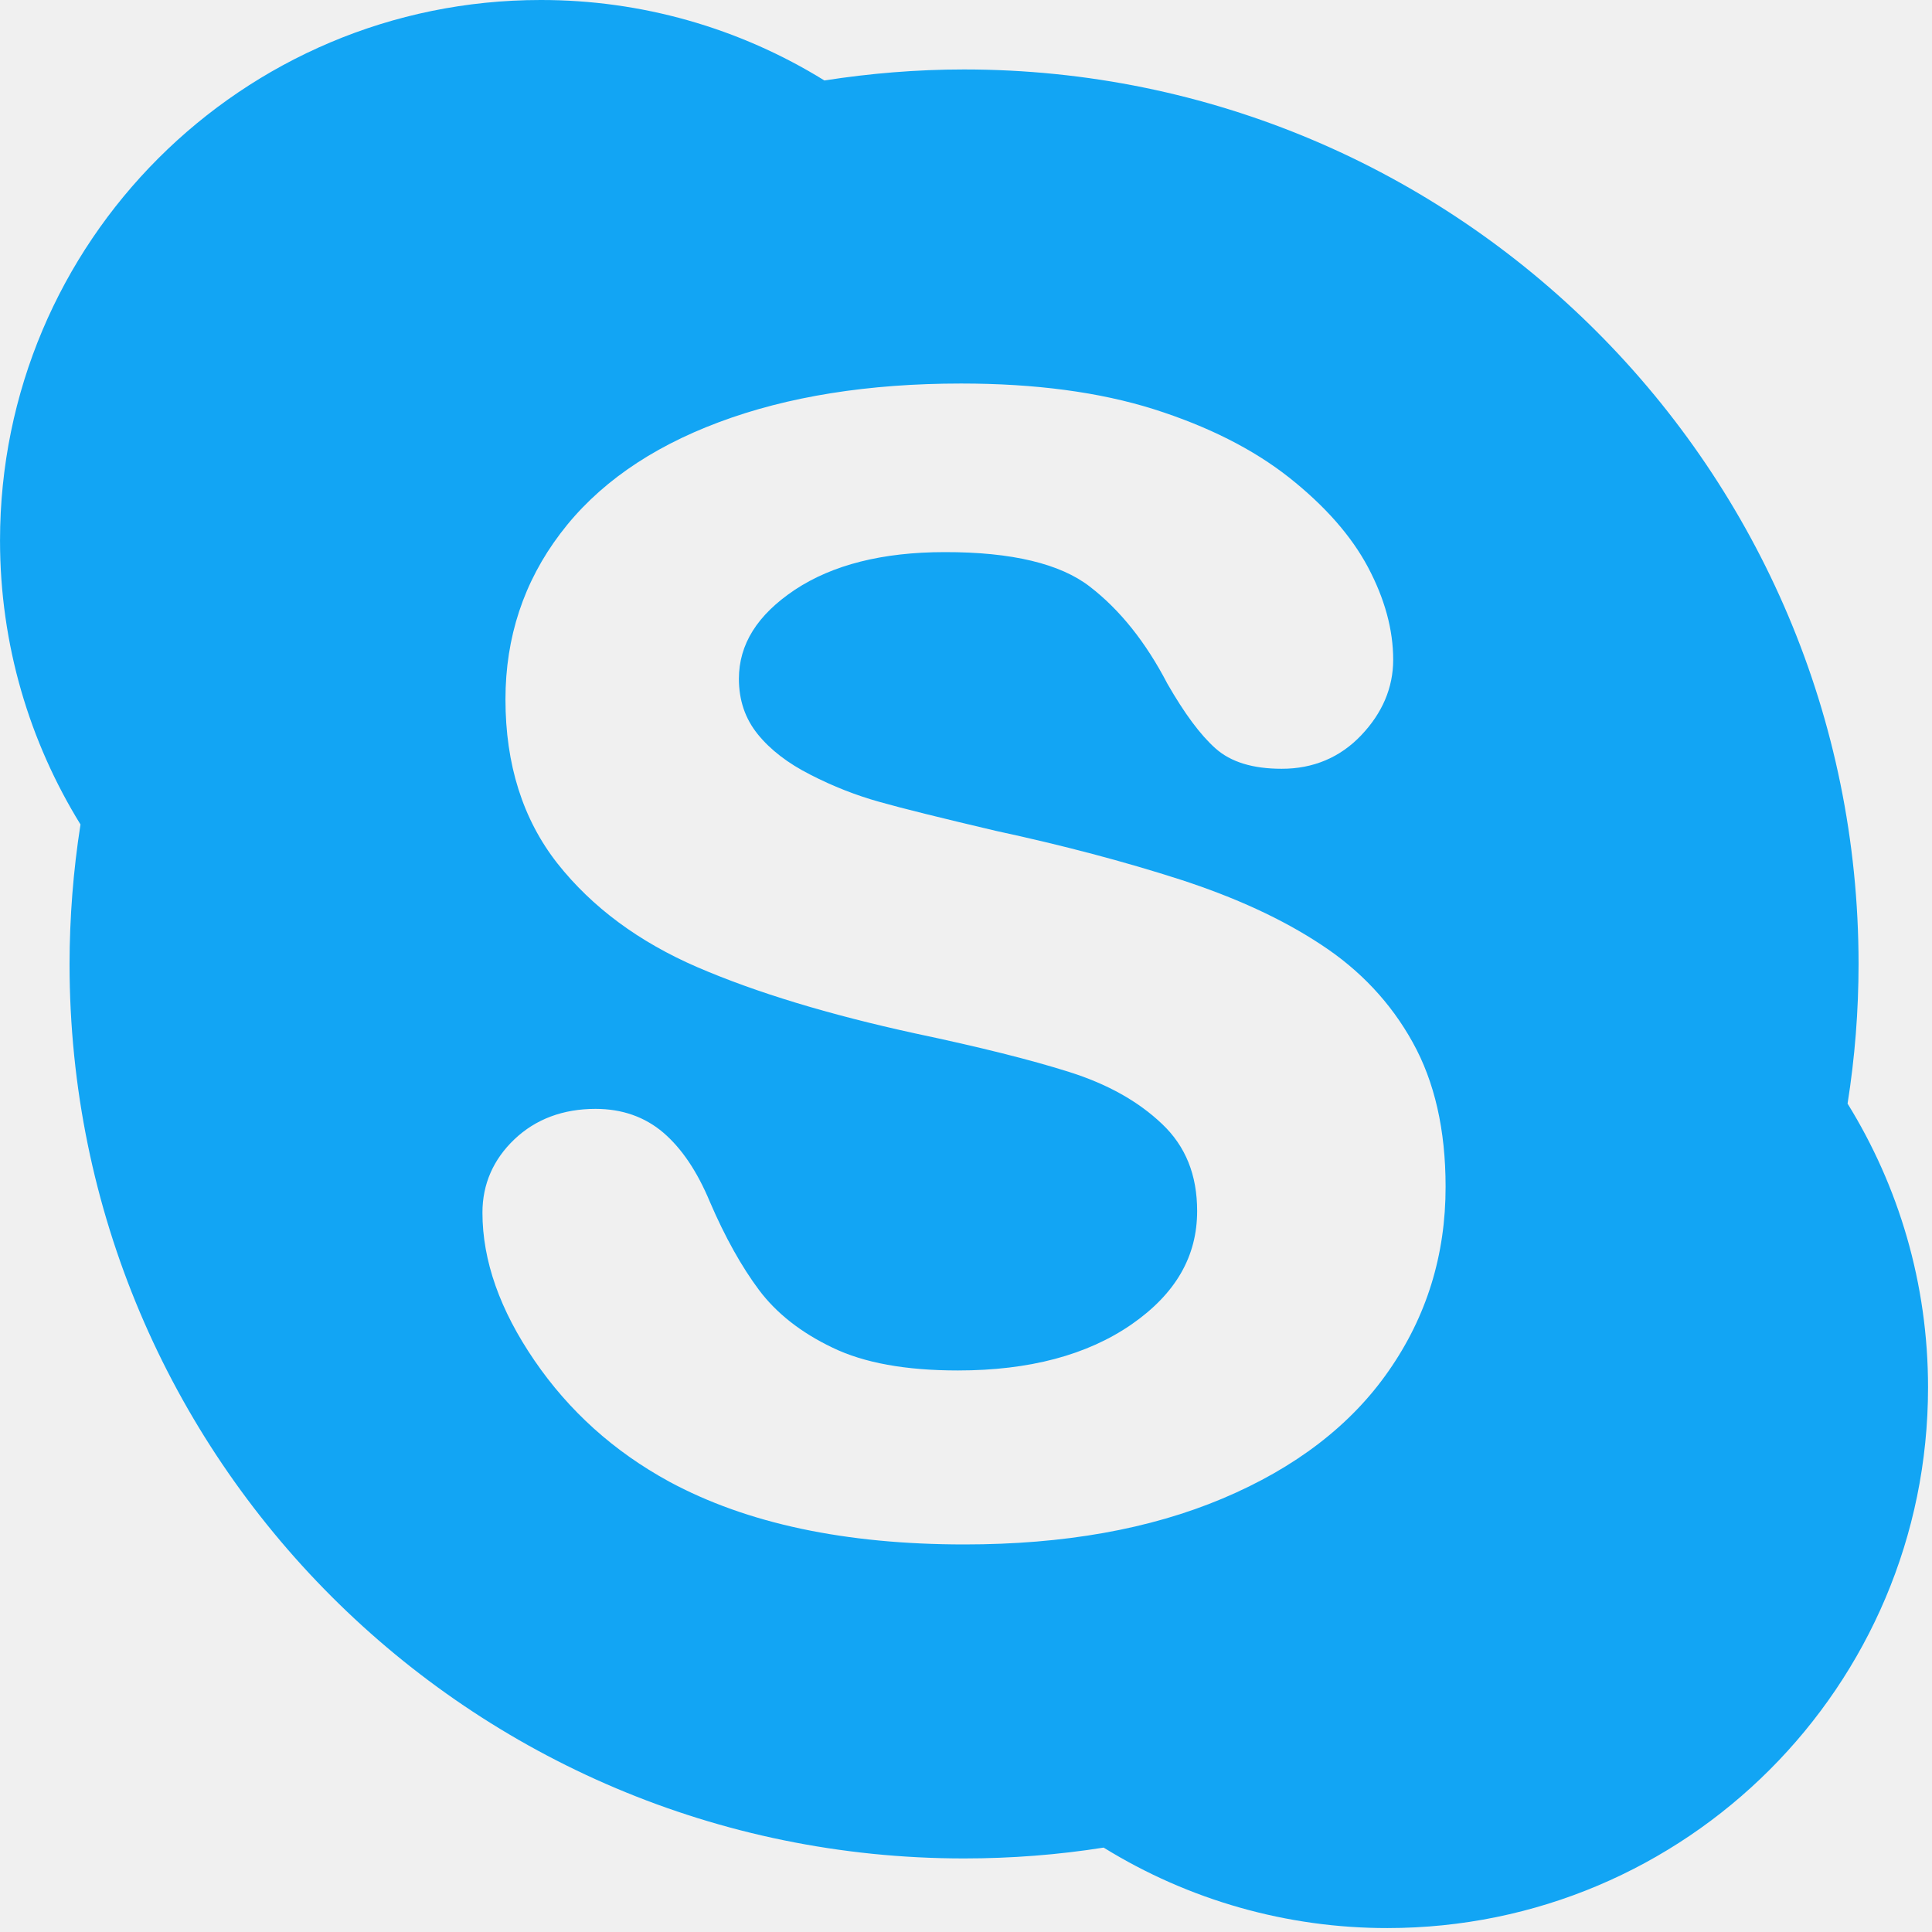
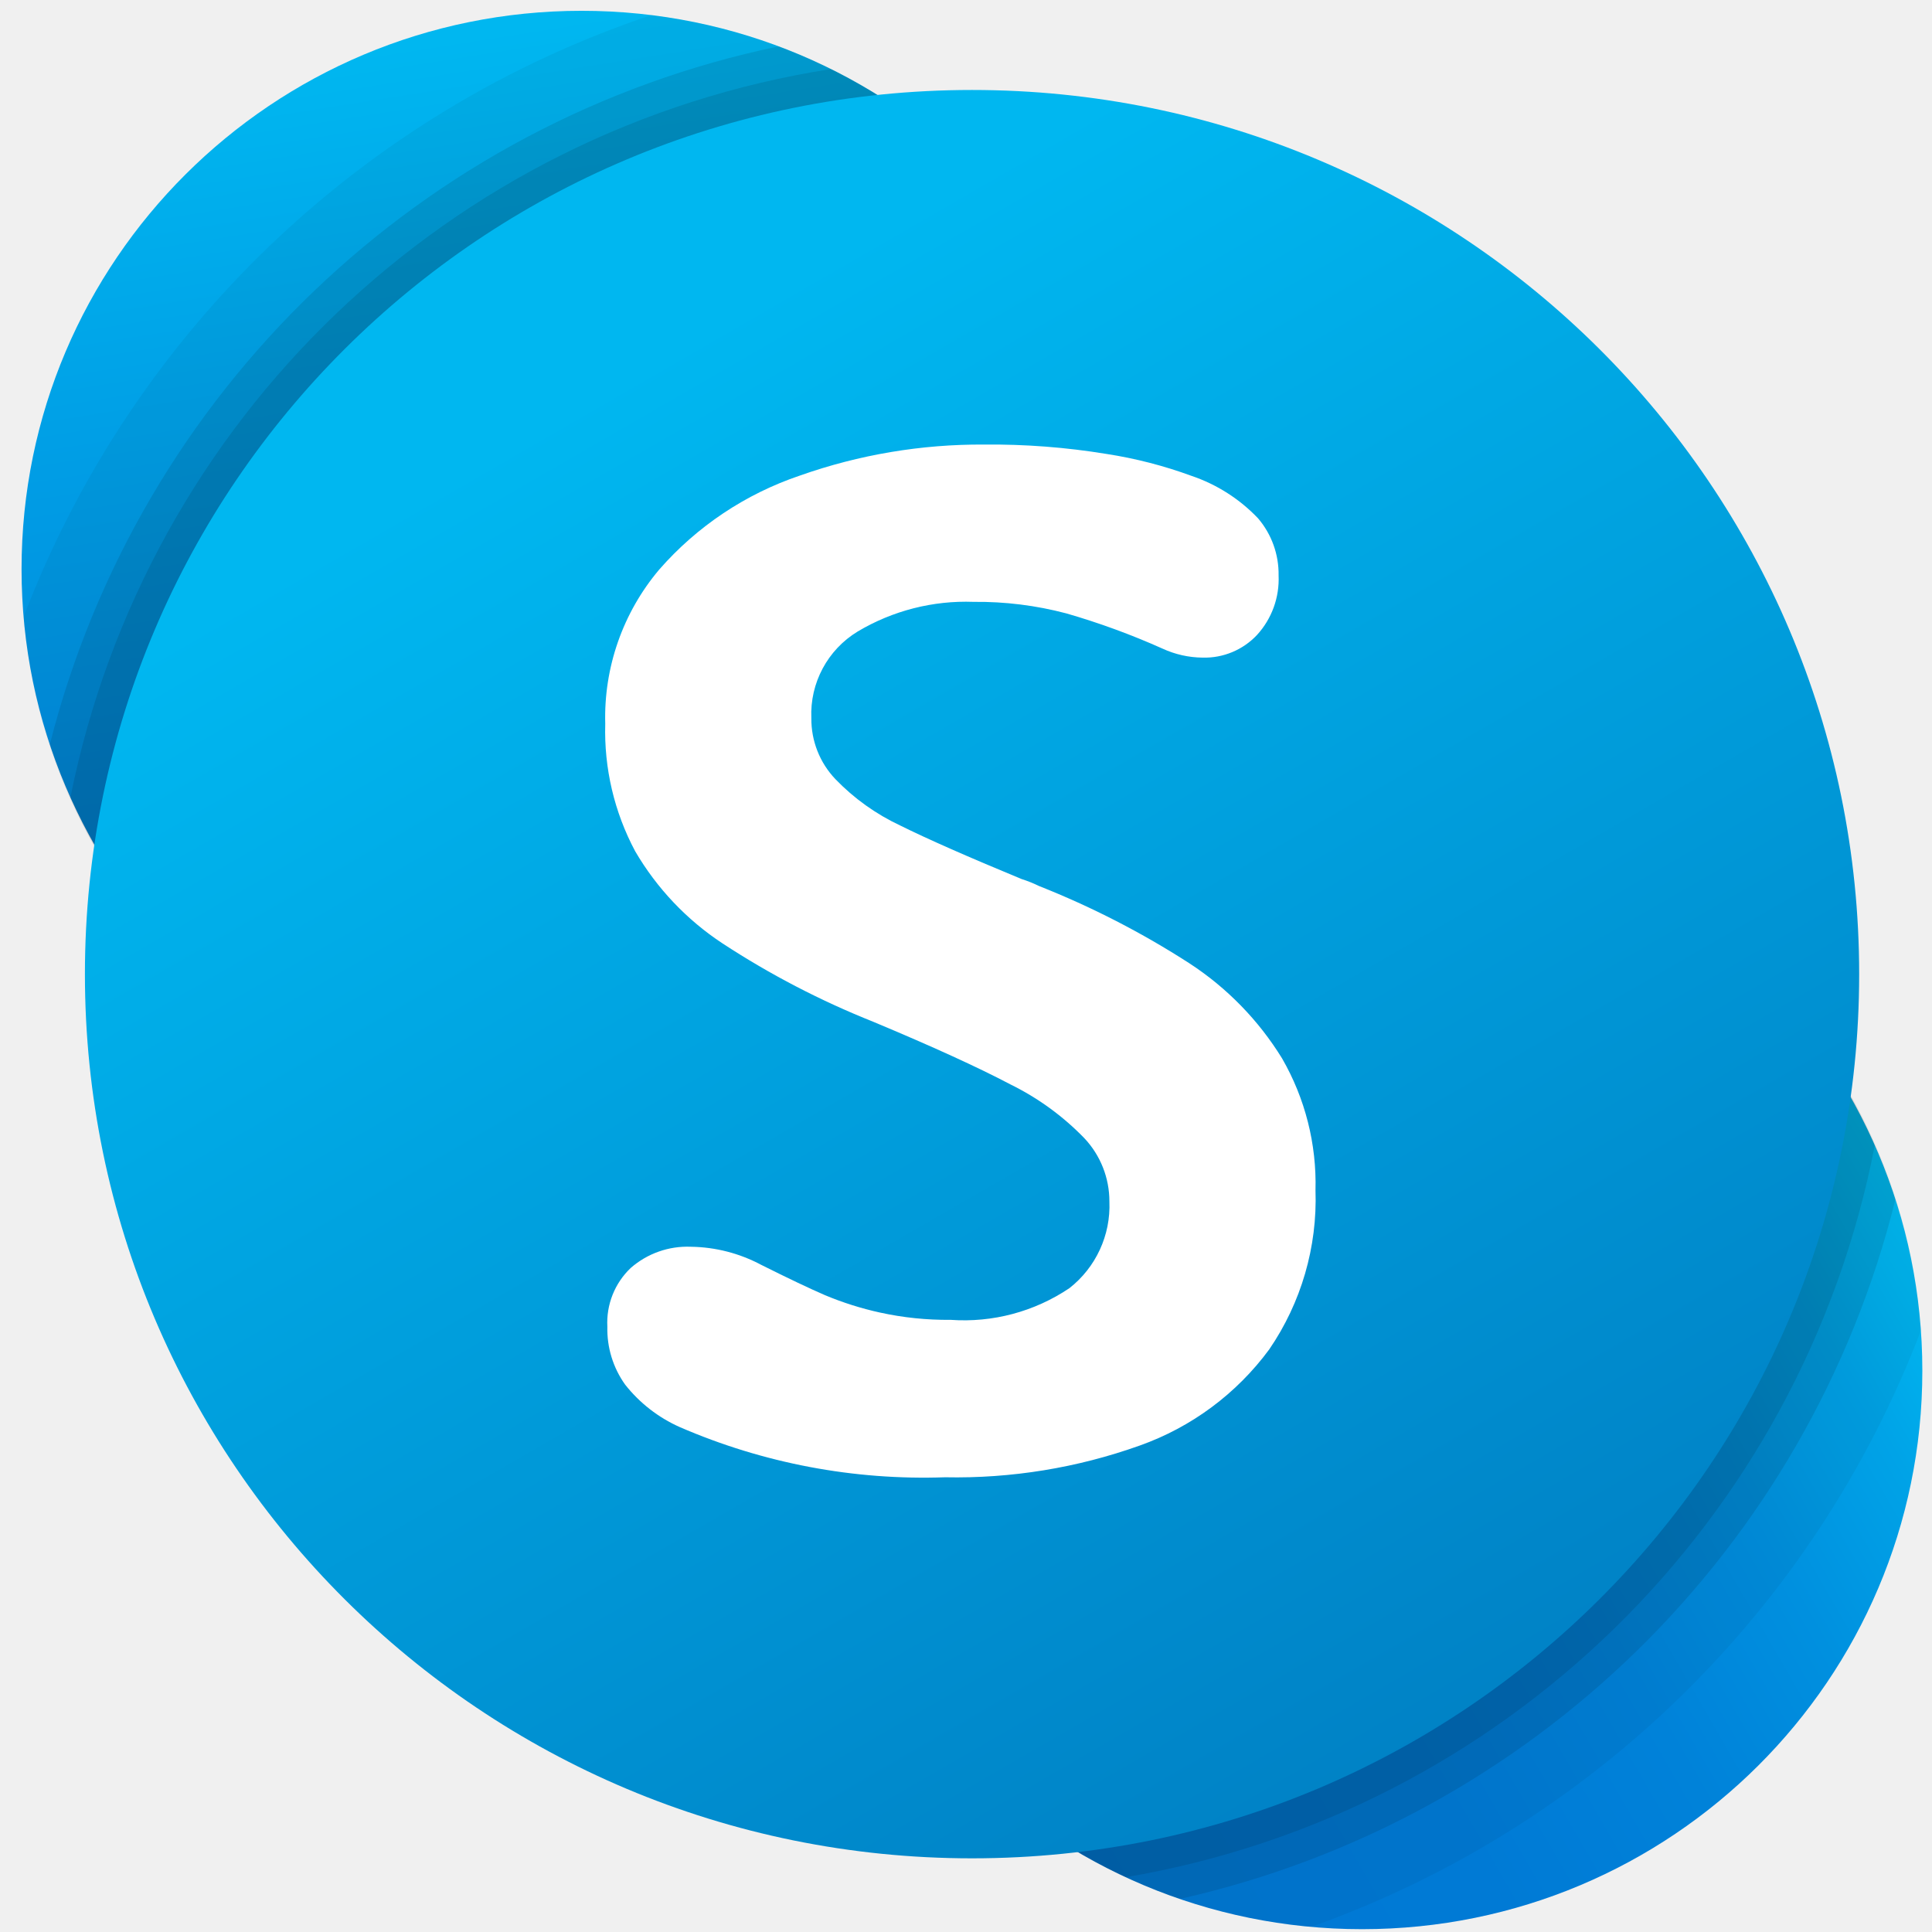
- <svg xmlns="http://www.w3.org/2000/svg" height="80" width="80">
-   <path d="M76.504 45.698a36.99 36.99 0 0 0 .455-5.782c0-20.457-16.584-37.04-37.042-37.04-1.963 0-3.897.162-5.78.456A22.264 22.264 0 0 0 22.384 0C10.022 0 .001 10.02.001 22.383c0 4.314 1.222 8.337 3.332 11.756a37.717 37.717 0 0 0-.453 5.778c0 20.46 16.583 37.037 37.036 37.037 1.965 0 3.9-.151 5.783-.449a22.31 22.31 0 0 0 11.752 3.332c12.365 0 22.385-10.023 22.385-22.385.001-4.316-1.22-8.338-3.332-11.754zm-19 11.065c-1.567 2.256-3.87 4.018-6.877 5.286-3.014 1.27-6.576 1.903-10.69 1.903-4.93 0-9.012-.862-12.234-2.605-2.284-1.247-4.141-2.92-5.57-5.008-1.43-2.088-2.156-4.133-2.156-6.128 0-1.176.448-2.2 1.322-3.033.882-.84 2.019-1.262 3.36-1.262 1.099 0 2.043.331 2.811.987.763.656 1.403 1.609 1.926 2.866.627 1.458 1.308 2.676 2.033 3.647.72.96 1.734 1.762 3.047 2.389 1.299.629 3.027.943 5.19.943 2.96 0 5.351-.64 7.182-1.903 1.84-1.275 2.723-2.825 2.723-4.699 0-1.494-.476-2.68-1.453-3.606-.986-.938-2.26-1.651-3.84-2.15-1.586-.503-3.716-1.036-6.385-1.599-3.583-.782-6.58-1.692-9.008-2.738-2.43-1.05-4.366-2.484-5.8-4.296-1.438-1.83-2.155-4.104-2.155-6.798 0-2.57.757-4.867 2.272-6.866 1.514-2.005 3.705-3.54 6.561-4.609 2.847-1.068 6.198-1.603 10.037-1.603 3.07 0 5.726.355 7.974 1.062 2.242.712 4.111 1.652 5.605 2.83 1.485 1.177 2.578 2.418 3.27 3.72.691 1.306 1.04 2.582 1.04 3.826 0 1.158-.45 2.207-1.324 3.127-.874.921-1.992 1.391-3.298 1.387-1.177 0-2.1-.272-2.74-.847-.624-.556-1.28-1.441-1.988-2.675-.895-1.722-1.968-3.063-3.215-4.023-1.215-.941-3.219-1.432-6.007-1.426-2.58 0-4.643.528-6.201 1.558-1.568 1.048-2.317 2.263-2.32 3.687.002.892.258 1.644.775 2.288.524.65 1.253 1.212 2.19 1.686.938.482 1.892.854 2.85 1.122.97.275 2.58.672 4.816 1.199 2.805.604 5.35 1.28 7.636 2.016 2.281.74 4.229 1.632 5.837 2.695 1.622 1.06 2.89 2.411 3.794 4.043.911 1.635 1.365 3.632 1.365 5.981.003 2.83-.785 5.374-2.355 7.626z" fill="#12a5f4" fill-rule="evenodd" />
+ <svg xmlns="http://www.w3.org/2000/svg" height="80" width="80" version="1.1" id="svg4">
+   <defs id="defs8">
+     <linearGradient id="a" x1="8.393" y1="1.106" x2="11.125" y2="18.354" gradientUnits="userSpaceOnUse">
+       <stop offset=".012" stop-color="#00b7f0" id="stop1154" />
+       <stop offset=".339" stop-color="#009de5" id="stop1156" />
+       <stop offset=".755" stop-color="#0082d9" id="stop1158" />
+       <stop offset="1" stop-color="#0078d4" id="stop1160" />
+     </linearGradient>
+     <linearGradient id="b" x1="14.379" y1="26.645" x2="29.546" y2="17.889" gradientUnits="userSpaceOnUse">
+       <stop offset="0" stop-color="#0078d4" id="stop1163" />
+       <stop offset=".37" stop-color="#007ad5" id="stop1165" />
+       <stop offset=".573" stop-color="#0082d9" id="stop1167" />
+       <stop offset=".735" stop-color="#0090df" id="stop1169" />
+       <stop offset=".875" stop-color="#00a3e7" id="stop1171" />
+       <stop offset="1" stop-color="#00bcf2" id="stop1173" />
+     </linearGradient>
+     <linearGradient id="c" x1="10.45" y1="6.689" x2="24.291" y2="30.662" gradientUnits="userSpaceOnUse">
+       <stop offset="0" stop-color="#00b7f0" id="stop1176" />
+       <stop offset="1" stop-color="#007cc1" id="stop1178" />
+     </linearGradient>
+   </defs>
+   <g transform="matrix(0.07943588,0,0,0.07943588,-29.43042,-26.33371)" id="g1203">
+     <path d="M 18.518,9.73 A 8.759,8.73 0 0 1 9.759,18.46 8.759,8.73 0 0 1 1,9.73 8.759,8.73 0 0 1 9.759,1 8.759,8.73 0 0 1 18.518,9.73" transform="matrix(33.33333,0,0,33.33333,348.3929,303.8095)" style="fill:url(#a)" id="path1183" />
+     <path d="m 30.725,22.267 a 8.762,8.733 0 0 1 -8.762,8.733 8.762,8.733 0 0 1 -8.762,-8.733 8.762,8.733 0 0 1 8.762,-8.733 8.762,8.733 0 0 1 8.762,8.733" transform="matrix(33.33333,0,0,33.33333,348.3929,303.8095)" style="fill:url(#b)" id="path1185" />
+     <path d="m 1.032,10.477 a 8.758,8.758 0 1 0 9.817,-9.41 15.915,15.915 0 0 0 -9.817,9.41 z" fill-rule="evenodd" opacity="0.05" transform="matrix(33.33333,0,0,33.33333,348.3929,303.8095)" id="path1187" />
+     <path d="m 30.702,21.64 a 8.761,8.761 0 1 0 -9.533,9.324 15.915,15.915 0 0 0 9.533,-9.325 z" fill-rule="evenodd" opacity="0.05" transform="matrix(33.33333,0,0,33.33333,348.3929,303.8095)" id="path1189" />
+     <path d="M 1.442,12.473 A 8.755,8.755 0 1 0 12.84,1.556 14.893,14.893 0 0 0 1.442,12.473 Z" fill-rule="evenodd" opacity="0.1" transform="matrix(33.33333,0,0,33.33333,348.3929,303.8095)" id="path1191" />
+     <path d="M 30.304,19.588 A 8.758,8.758 0 1 0 19.112,30.527 14.893,14.893 0 0 0 30.304,19.588 Z" fill-rule="evenodd" opacity="0.1" transform="matrix(33.33333,0,0,33.33333,348.3929,303.8095)" id="path1193" />
+     <path d="M 1.764,13.301 A 8.753,8.753 0 1 0 13.658,1.911 14.387,14.387 0 0 0 1.764,13.301 Z" fill-rule="evenodd" opacity="0.1" transform="matrix(33.33333,0,0,33.33333,348.3929,303.8095)" id="path1195" />
+     <path d="M 29.981,18.743 A 8.756,8.756 0 1 0 18.268,30.187 14.386,14.386 0 0 0 29.981,18.743 Z" fill-rule="evenodd" opacity="0.1" transform="matrix(33.33333,0,0,33.33333,348.3929,303.8095)" id="path1197" />
+     <path d="M 29.737,16.065 A 13.873,13.827 0 0 1 15.864,29.892 13.873,13.827 0 0 1 1.991,16.065 13.873,13.827 0 0 1 15.864,2.238 13.873,13.827 0 0 1 29.737,16.065" transform="matrix(33.33333,0,0,33.33333,348.3929,303.8095)" style="fill:url(#c)" id="path1199" />
+     <path d="m 11.963,15.585 a 4.358,4.358 0 0 1 -1.367,-1.442 3.986,3.986 0 0 1 -0.468,-1.993 3.582,3.582 0 0 1 0.844,-2.412 5.08,5.08 0 0 1 2.2,-1.47 8.495,8.495 0 0 1 2.88,-0.485 11.184,11.184 0 0 1 1.916,0.147 6.918,6.918 0 0 1 1.329,0.343 2.576,2.576 0 0 1 1.04,0.664 1.344,1.344 0 0 1 0.321,0.893 1.294,1.294 0 0 1 -0.338,0.931 1.124,1.124 0 0 1 -0.849,0.354 1.529,1.529 0 0 1 -0.631,-0.142 11.434,11.434 0 0 0 -1.503,-0.55 5.455,5.455 0 0 0 -1.448,-0.18 3.305,3.305 0 0 0 -1.814,0.464 1.509,1.509 0 0 0 -0.724,1.355 1.363,1.363 0 0 0 0.376,0.953 3.426,3.426 0 0 0 1.013,0.725 q 0.637,0.316 1.9,0.838 a 1.97,1.97 0 0 1 0.272,0.109 13.497,13.497 0 0 1 2.352,1.209 4.742,4.742 0 0 1 1.448,1.486 3.92,3.92 0 0 1 0.523,2.064 4.151,4.151 0 0 1 -0.724,2.488 4.304,4.304 0 0 1 -2.025,1.503 8.537,8.537 0 0 1 -3.044,0.496 9.59,9.59 0 0 1 -4.149,-0.785 2.258,2.258 0 0 1 -0.854,-0.664 1.493,1.493 0 0 1 -0.278,-0.904 1.181,1.181 0 0 1 0.365,-0.92 1.345,1.345 0 0 1 0.941,-0.332 2.407,2.407 0 0 1 1.1,0.283 q 0.632,0.316 0.997,0.474 a 5.008,5.008 0 0 0 0.86,0.272 4.92,4.92 0 0 0 1.105,0.114 2.95,2.95 0 0 0 1.857,-0.495 1.635,1.635 0 0 0 0.626,-1.356 1.44,1.44 0 0 0 -0.392,-0.99 4.167,4.167 0 0 0 -1.154,-0.84 Q 15.703,17.388 14.32,16.81 a 13.291,13.291 0 0 1 -2.357,-1.225" fill="#ffffff" fill-rule="evenodd" transform="matrix(33.33333,0,0,33.33333,348.3929,303.8095)" id="path1201" />
+   </g>
</svg>
